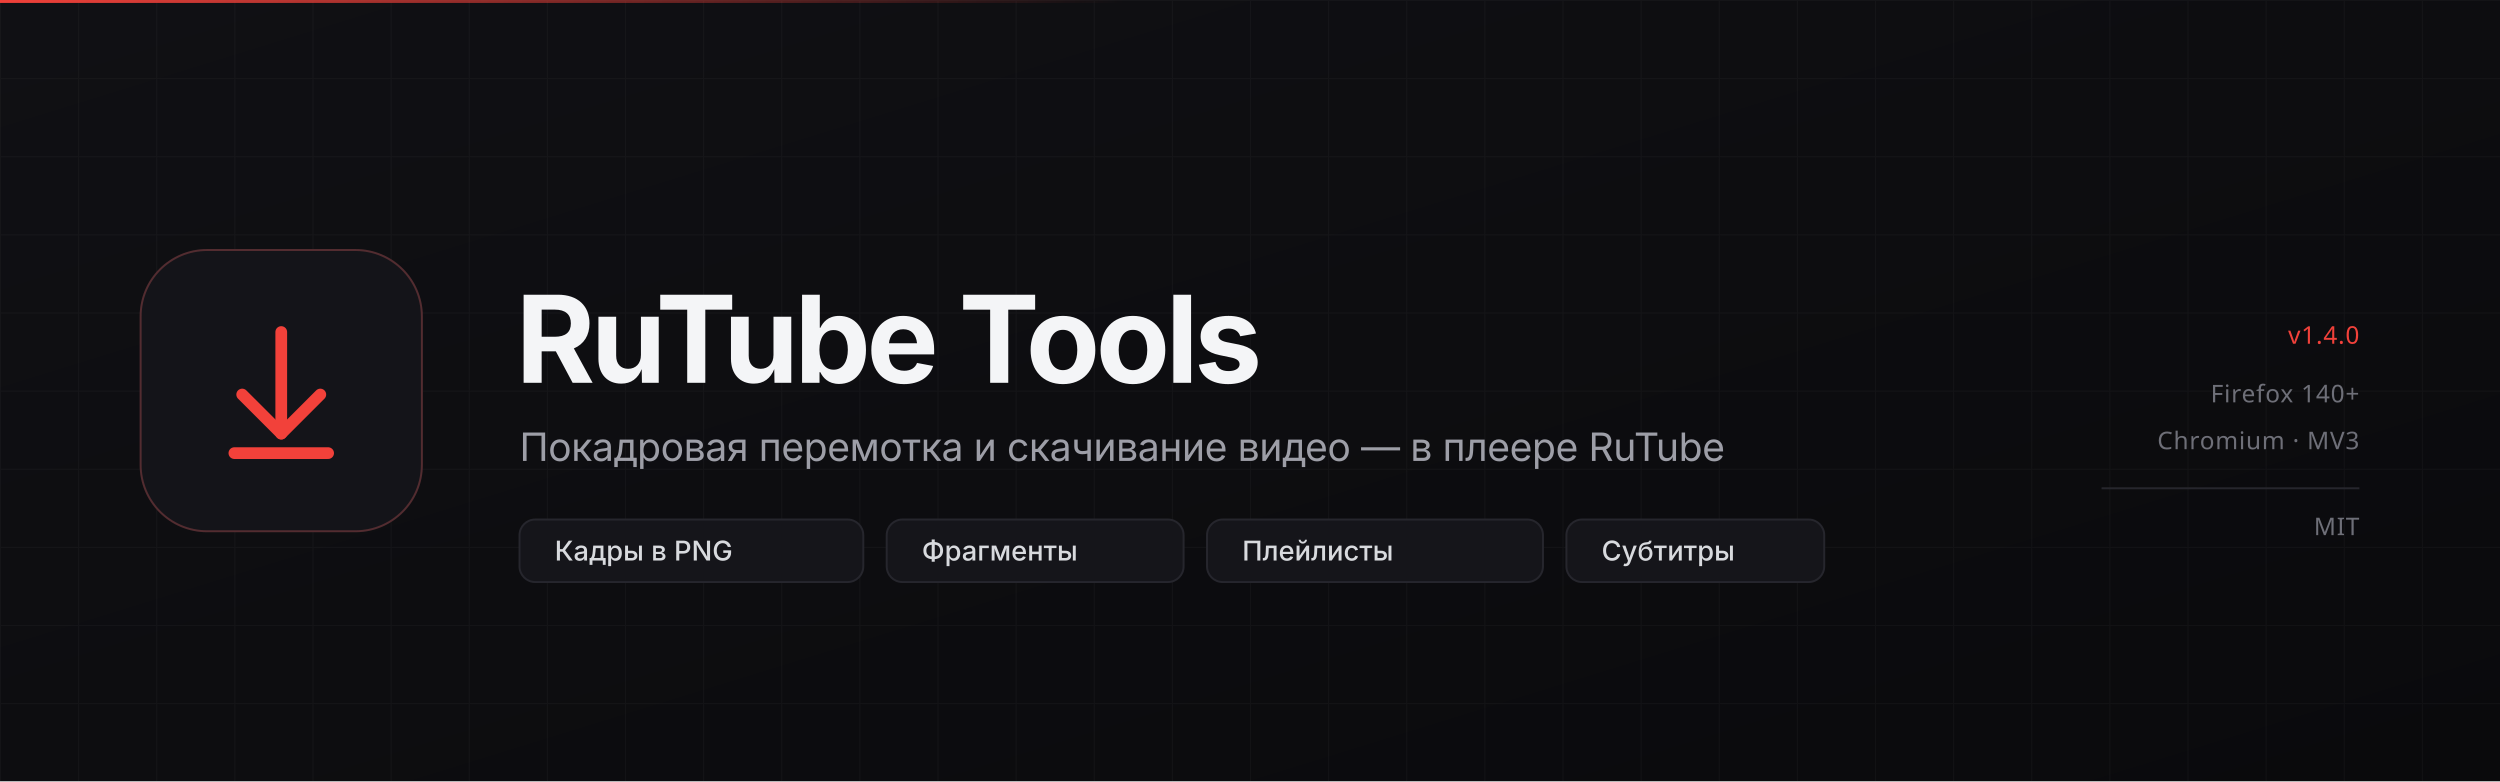
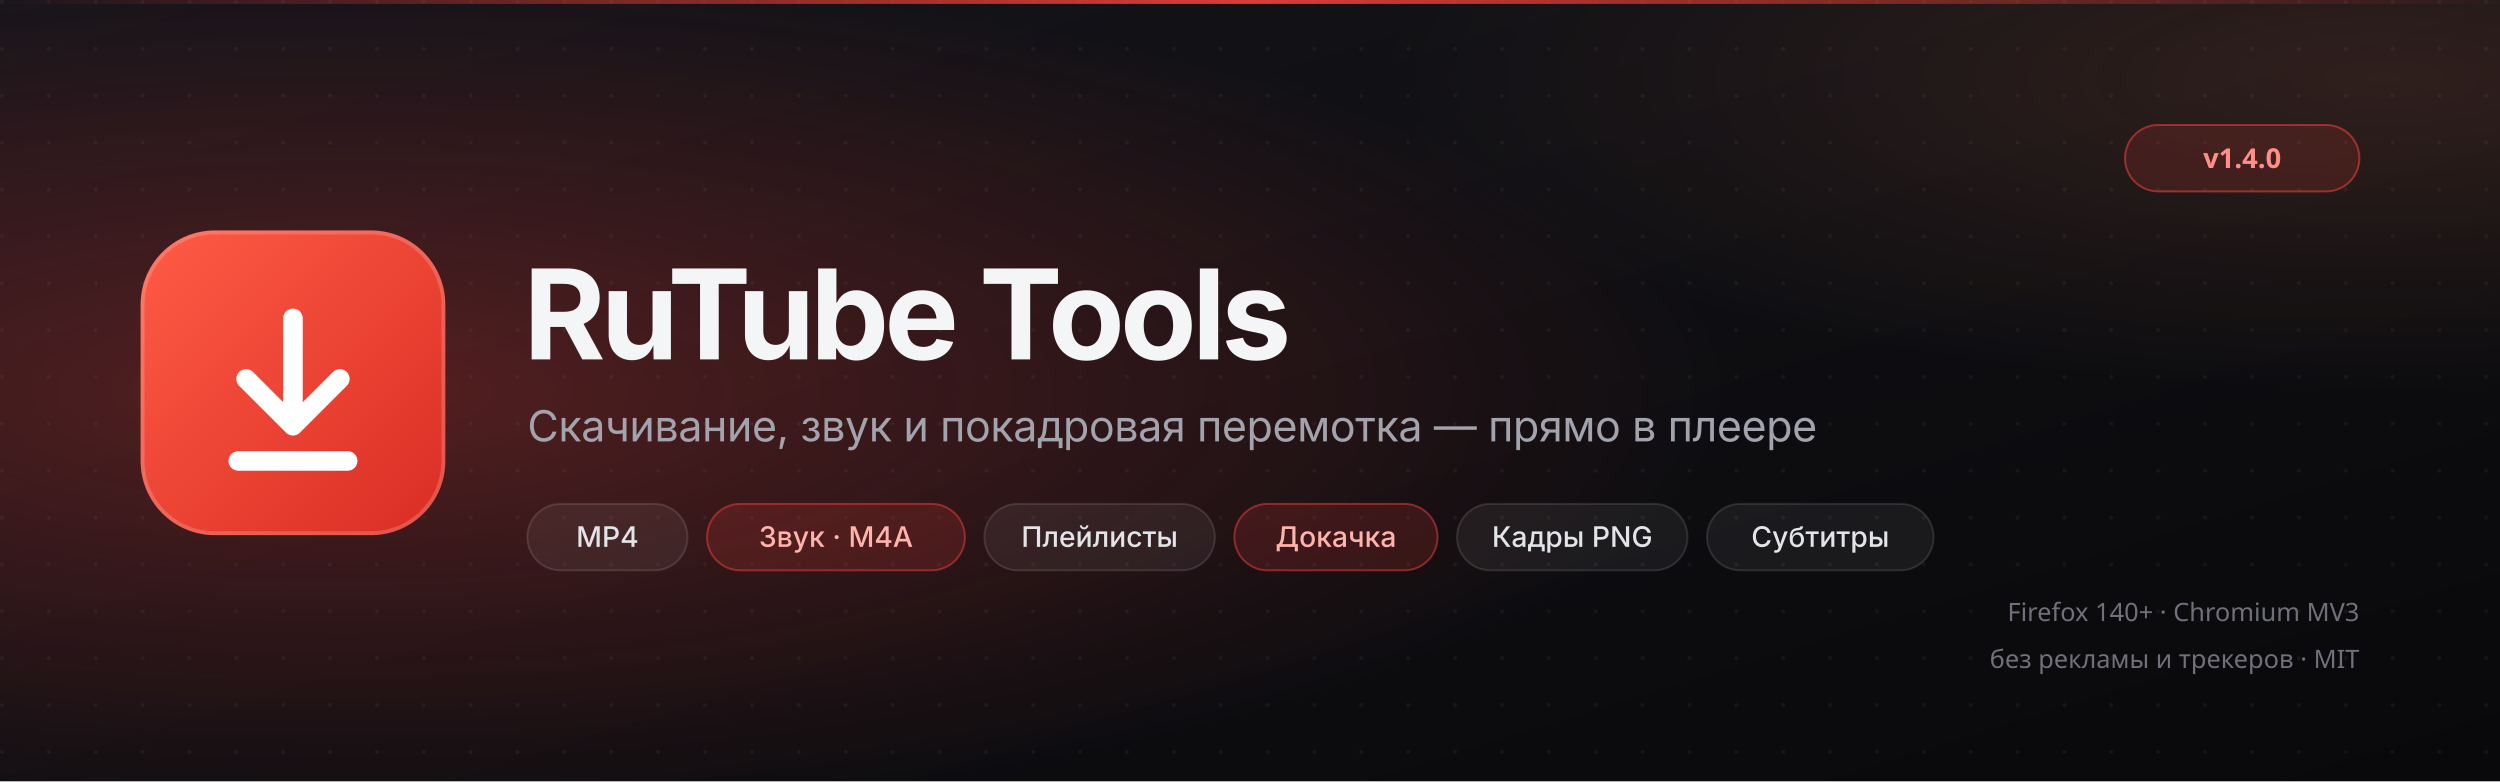
<svg xmlns="http://www.w3.org/2000/svg" width="1280" height="400" viewBox="0 0 1280 400" role="img" aria-label="RuTube Tools">
  <defs>
    <linearGradient id="bg" x1="0" y1="0" x2="1" y2="1">
-       <stop offset="0" stop-color="#101014" />
-       <stop offset="1" stop-color="#0a0a0c" />
+       <stop offset="0" stop-color="#14141a" />
+       <stop offset="1" stop-color="#09090b" />
    </linearGradient>
-     <pattern id="grid" width="40" height="40" patternUnits="userSpaceOnUse">
-       <path d="M40 0H0V40" fill="none" stroke="#ffffff" stroke-opacity="0.028" stroke-width="1" />
+     <radialGradient id="glow" cx="0.14" cy="0.5" r="0.55">
+       <stop offset="0" stop-color="#f2413a" stop-opacity="0.30" />
+       <stop offset="1" stop-color="#f2413a" stop-opacity="0" />
+     </radialGradient>
+     <radialGradient id="glow2" cx="0.95" cy="0.1" r="0.4">
+       <stop offset="0" stop-color="#ff8a5b" stop-opacity="0.14" />
+       <stop offset="1" stop-color="#ff8a5b" stop-opacity="0" />
+     </radialGradient>
+     <linearGradient id="lg" x1="0" y1="0" x2="1" y2="1">
+       <stop offset="0" stop-color="#ff5b46" />
+       <stop offset="1" stop-color="#d92d24" />
+     </linearGradient>
+     <pattern id="dots" width="24" height="24" patternUnits="userSpaceOnUse">
+       <circle cx="1" cy="1" r="1" fill="#ffffff" fill-opacity="0.05" />
    </pattern>
-     <linearGradient id="fade" x1="0" y1="0" x2="1" y2="0">
-       <stop offset="0" stop-color="#f2413a" stop-opacity="1" />
-       <stop offset="0.45" stop-color="#f2413a" stop-opacity="0" />
+     <linearGradient id="line" x1="0" y1="0" x2="1" y2="0">
+       <stop offset="0" stop-color="#f2413a" stop-opacity="0" />
+       <stop offset="0.5" stop-color="#f2413a" />
+       <stop offset="1" stop-color="#f2413a" stop-opacity="0" />
    </linearGradient>
-     <clipPath id="cardClip">
-       <rect x="0.5" y="0.5" width="1279" height="399" rx="20" />
-     </clipPath>
  </defs>
  <rect width="1280" height="400" fill="url(#bg)" />
-   <rect width="1280" height="400" fill="url(#grid)" />
-   <rect x="0" y="0" width="1280" height="1.5" fill="url(#fade)" />
-   <g clip-path="url(#cardClip)">
-     <rect x="72" y="128" width="144" height="144" rx="34" fill="#141419" stroke="#26262e" />
-     <rect x="72" y="128" width="144" height="144" rx="34" fill="none" stroke="#f2413a" stroke-opacity="0.22" />
-     <g transform="translate(72,128)" fill="none" stroke="#f2413a" stroke-width="6" stroke-linecap="round" stroke-linejoin="round">
-       <path d="M72 42v52" />
-       <path d="M52 74l20 20 20-20" />
-       <path d="M48 104h48" />
+   <rect width="1280" height="400" fill="url(#dots)" />
+   <rect width="1280" height="400" fill="url(#glow)" />
+   <rect width="1280" height="400" fill="url(#glow2)" />
+   <rect x="0" y="0" width="1280" height="2" fill="url(#line)" opacity="0.9" />
+   <g transform="translate(72,118)">
+     <rect width="156" height="156" rx="38" fill="url(#lg)" />
+     <rect x="1" y="1" width="154" height="154" rx="37" fill="none" stroke="#fff" stroke-opacity="0.18" stroke-width="2" />
+     <g fill="none" stroke="#fff" stroke-width="10" stroke-linecap="round" stroke-linejoin="round">
+       <path d="M78 45v52" />
+       <path d="M54 76l24 24 24-24" />
+       <path d="M50 118h56" />
    </g>
  </g>
-   <text x="264" y="196" font-family="Inter" font-size="62" font-weight="700" letter-spacing="-2.2" fill="#f4f5f7">RuTube Tools</text>
-   <text x="266" y="236" font-family="Inter" font-size="20" font-weight="400" letter-spacing="-0.2" fill="#9d9ea7">Покадровая перемотка и скачивание видео — в плеере RuTube</text>
-   <g font-family="Inter" font-size="14" font-weight="500">
-     <rect x="266" y="266" width="176" height="32" rx="8" fill="#15151a" stroke="#26262d" />
-     <text x="284" y="287" fill="#d8dade">Кадры в PNG</text>
-     <rect x="454" y="266" width="152" height="32" rx="8" fill="#15151a" stroke="#26262d" />
-     <text x="472" y="287" fill="#d8dade">Фрагменты</text>
-     <rect x="618" y="266" width="172" height="32" rx="8" fill="#15151a" stroke="#26262d" />
-     <text x="636" y="287" fill="#d8dade">Плейлисты</text>
-     <rect x="802" y="266" width="132" height="32" rx="8" fill="#15151a" stroke="#26262d" />
-     <text x="820" y="287" fill="#d8dade">Субтитры</text>
+   <text x="268" y="184" font-family="Inter" font-size="64" font-weight="700" letter-spacing="-2.4" fill="#f4f5f7">RuTube Tools</text>
+   <text x="270" y="226" font-family="Inter" font-size="22" font-weight="400" letter-spacing="-0.2" fill="#a2a3ad">Скачивание, звук и покадровая перемотка — прямо в плеере</text>
+   <g font-family="Inter" font-size="14.5" font-weight="500" fill="#e2e4e8">
+     <rect x="270" y="258" width="82" height="34" rx="17" fill="#ffffff" fill-opacity="0.06" stroke="#ffffff" stroke-opacity="0.12" />
+     <text x="311" y="280" text-anchor="middle">MP4</text>
+     <rect x="362" y="258" width="132" height="34" rx="17" fill="#f2413a" fill-opacity="0.16" stroke="#f2413a" stroke-opacity="0.5" />
+     <text x="428" y="280" text-anchor="middle" fill="#ffb3ad">Звук · M4A</text>
+     <rect x="504" y="258" width="118" height="34" rx="17" fill="#ffffff" fill-opacity="0.06" stroke="#ffffff" stroke-opacity="0.12" />
+     <text x="563" y="280" text-anchor="middle">Плейлисты</text>
+     <rect x="632" y="258" width="104" height="34" rx="17" fill="#f2413a" fill-opacity="0.16" stroke="#f2413a" stroke-opacity="0.5" />
+     <text x="684" y="280" text-anchor="middle" fill="#ffb3ad">Докачка</text>
+     <rect x="746" y="258" width="118" height="34" rx="17" fill="#ffffff" fill-opacity="0.06" stroke="#ffffff" stroke-opacity="0.12" />
+     <text x="805" y="280" text-anchor="middle">Кадры PNG</text>
+     <rect x="874" y="258" width="116" height="34" rx="17" fill="#ffffff" fill-opacity="0.06" stroke="#ffffff" stroke-opacity="0.12" />
+     <text x="932" y="280" text-anchor="middle">Субтитры</text>
  </g>
-   <g font-family="JetBrains Mono" font-size="12.5" letter-spacing="0.4" text-anchor="end">
-     <text x="1208" y="176" fill="#f2413a">v1.4.0</text>
-     <text x="1208" y="206" fill="#6e6f78">Firefox 140+</text>
-     <text x="1208" y="230" fill="#6e6f78">Chromium · MV3</text>
-     <line x1="1076" y1="250" x2="1208" y2="250" stroke="#26262d" />
-     <text x="1208" y="274" fill="#6e6f78">MIT</text>
+   <g>
+     <rect x="1088" y="64" width="120" height="34" rx="17" fill="#f2413a" fill-opacity="0.14" stroke="#f2413a" stroke-opacity="0.55" />
+     <text x="1148" y="86" text-anchor="middle" font-family="JetBrains Mono" font-size="14" font-weight="700" fill="#ff8f86">v1.4.0</text>
+   </g>
+   <g font-family="JetBrains Mono" font-size="13" text-anchor="end" fill="#6f7079">
+     <text x="1208" y="318">Firefox 140+ · Chromium MV3</text>
+     <text x="1208" y="342">без рекламы и трекеров · MIT</text>
  </g>
</svg>
